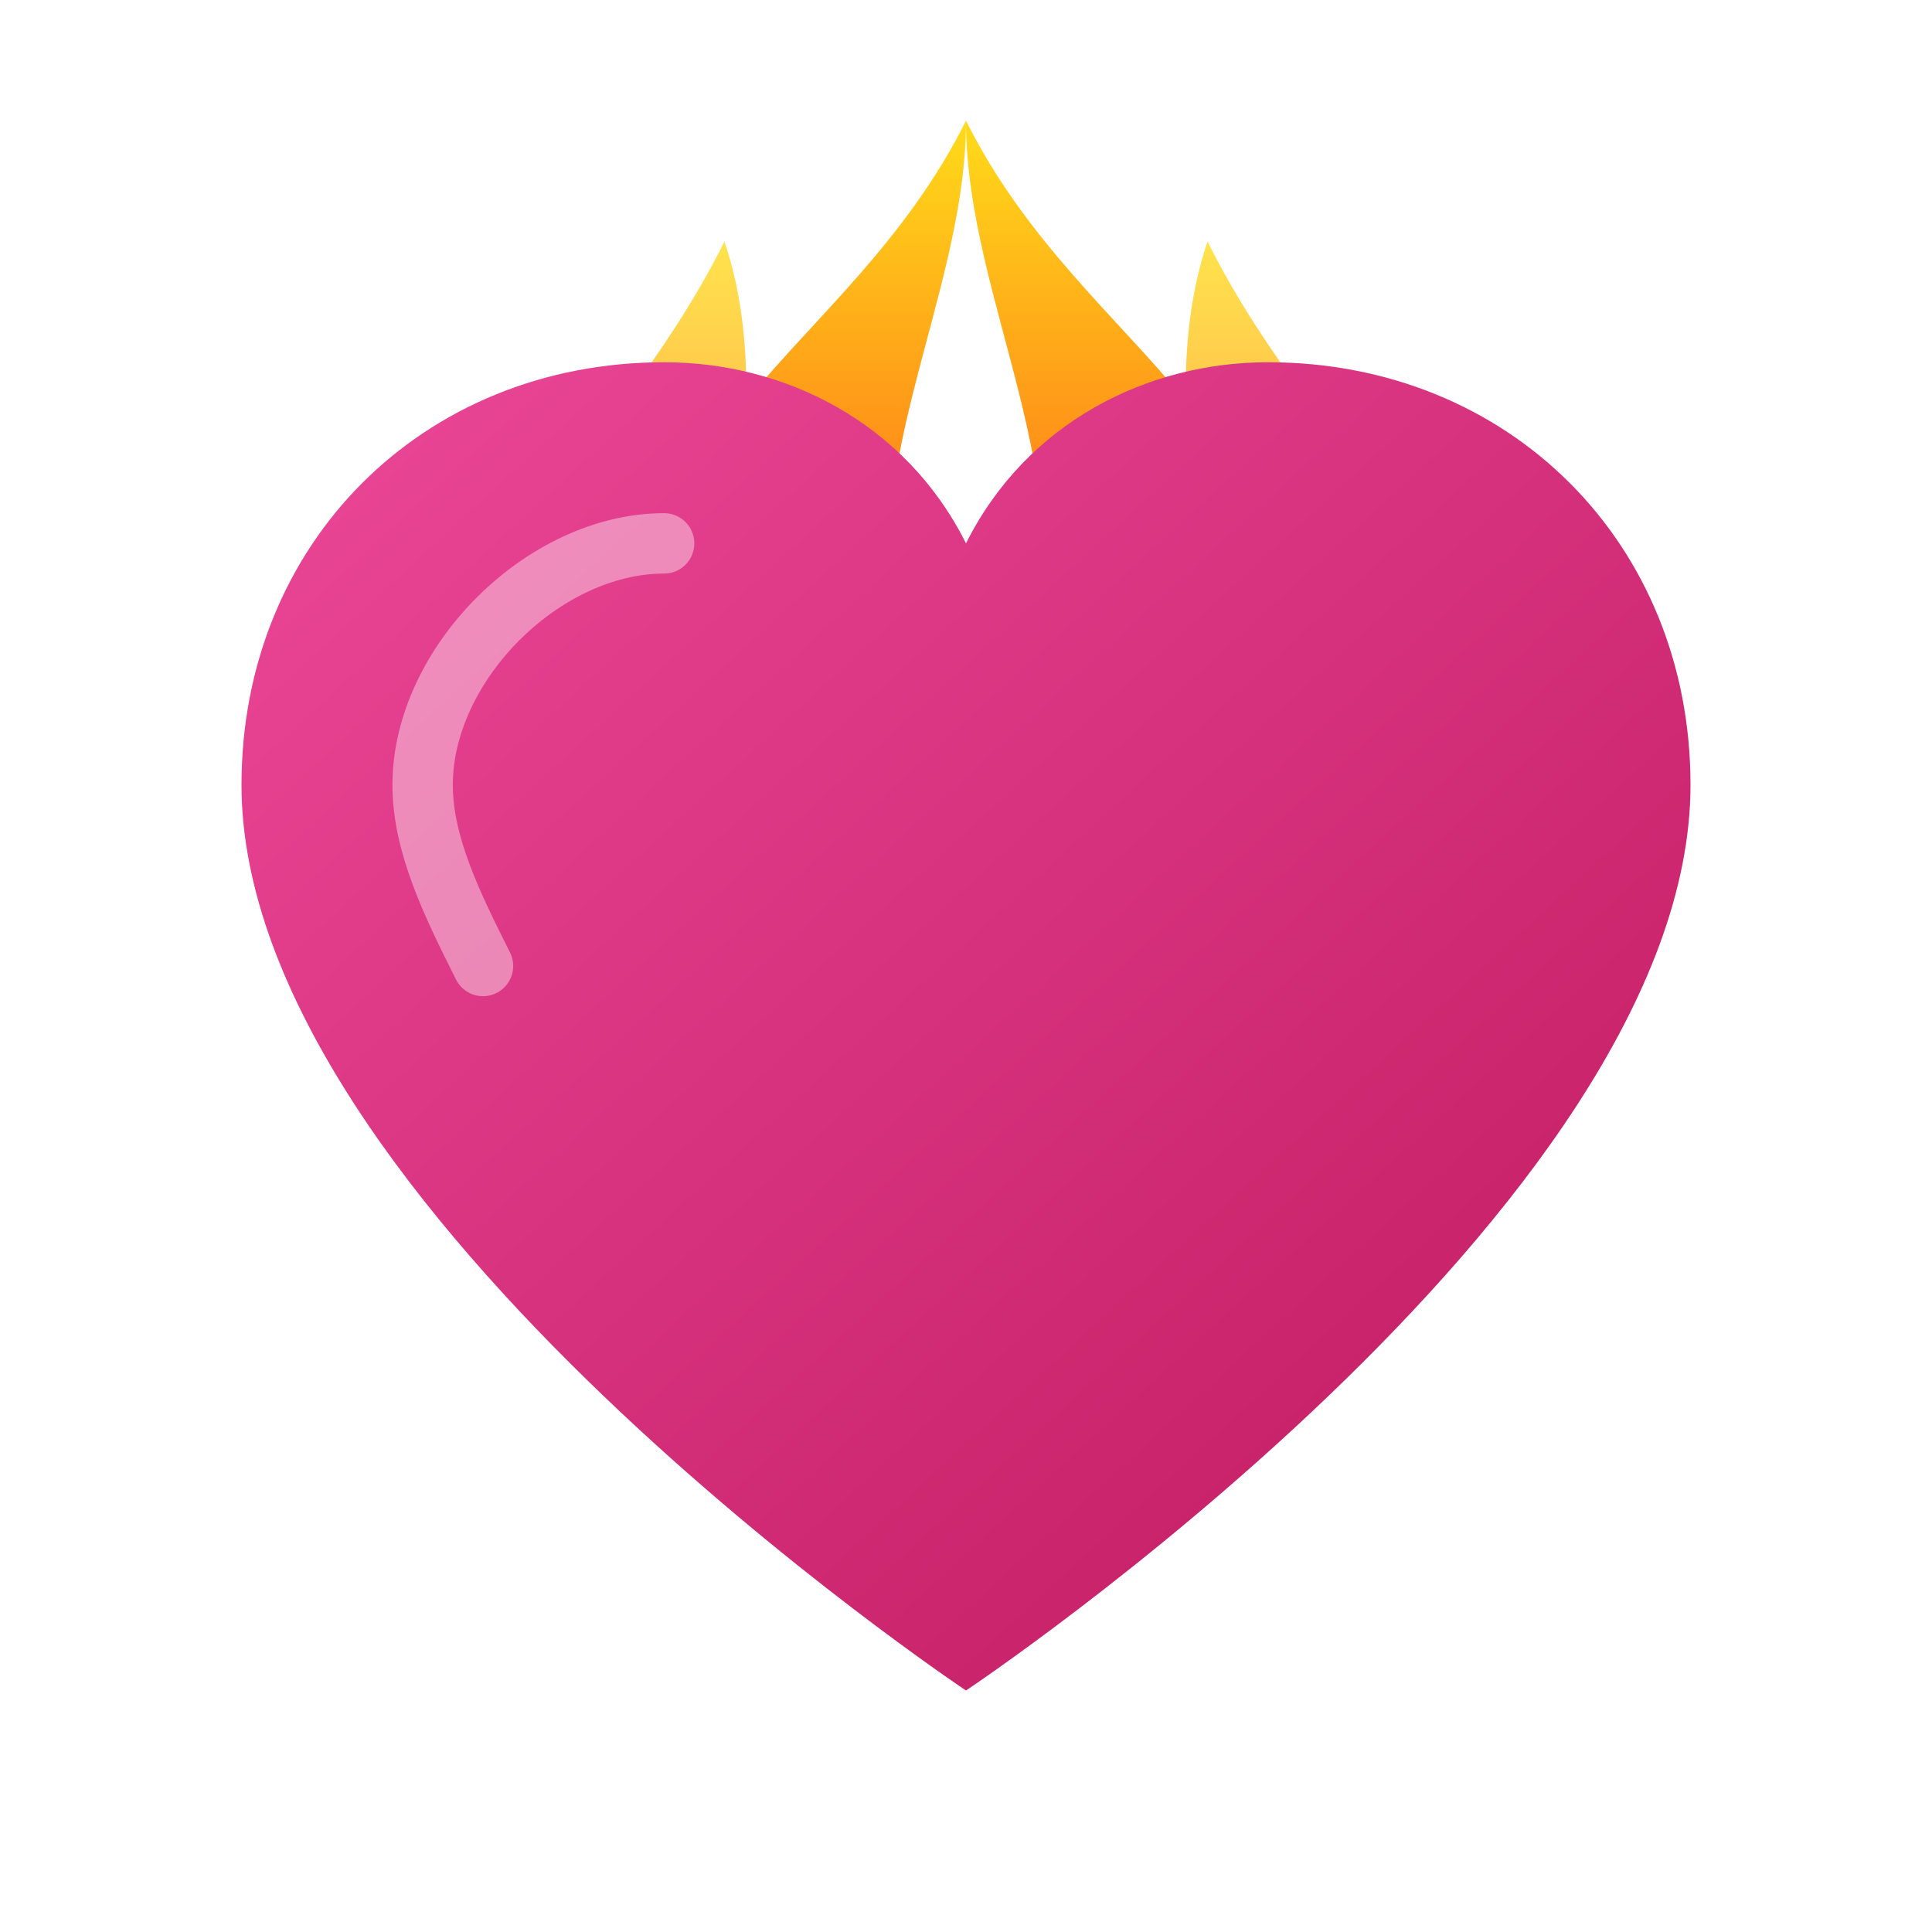
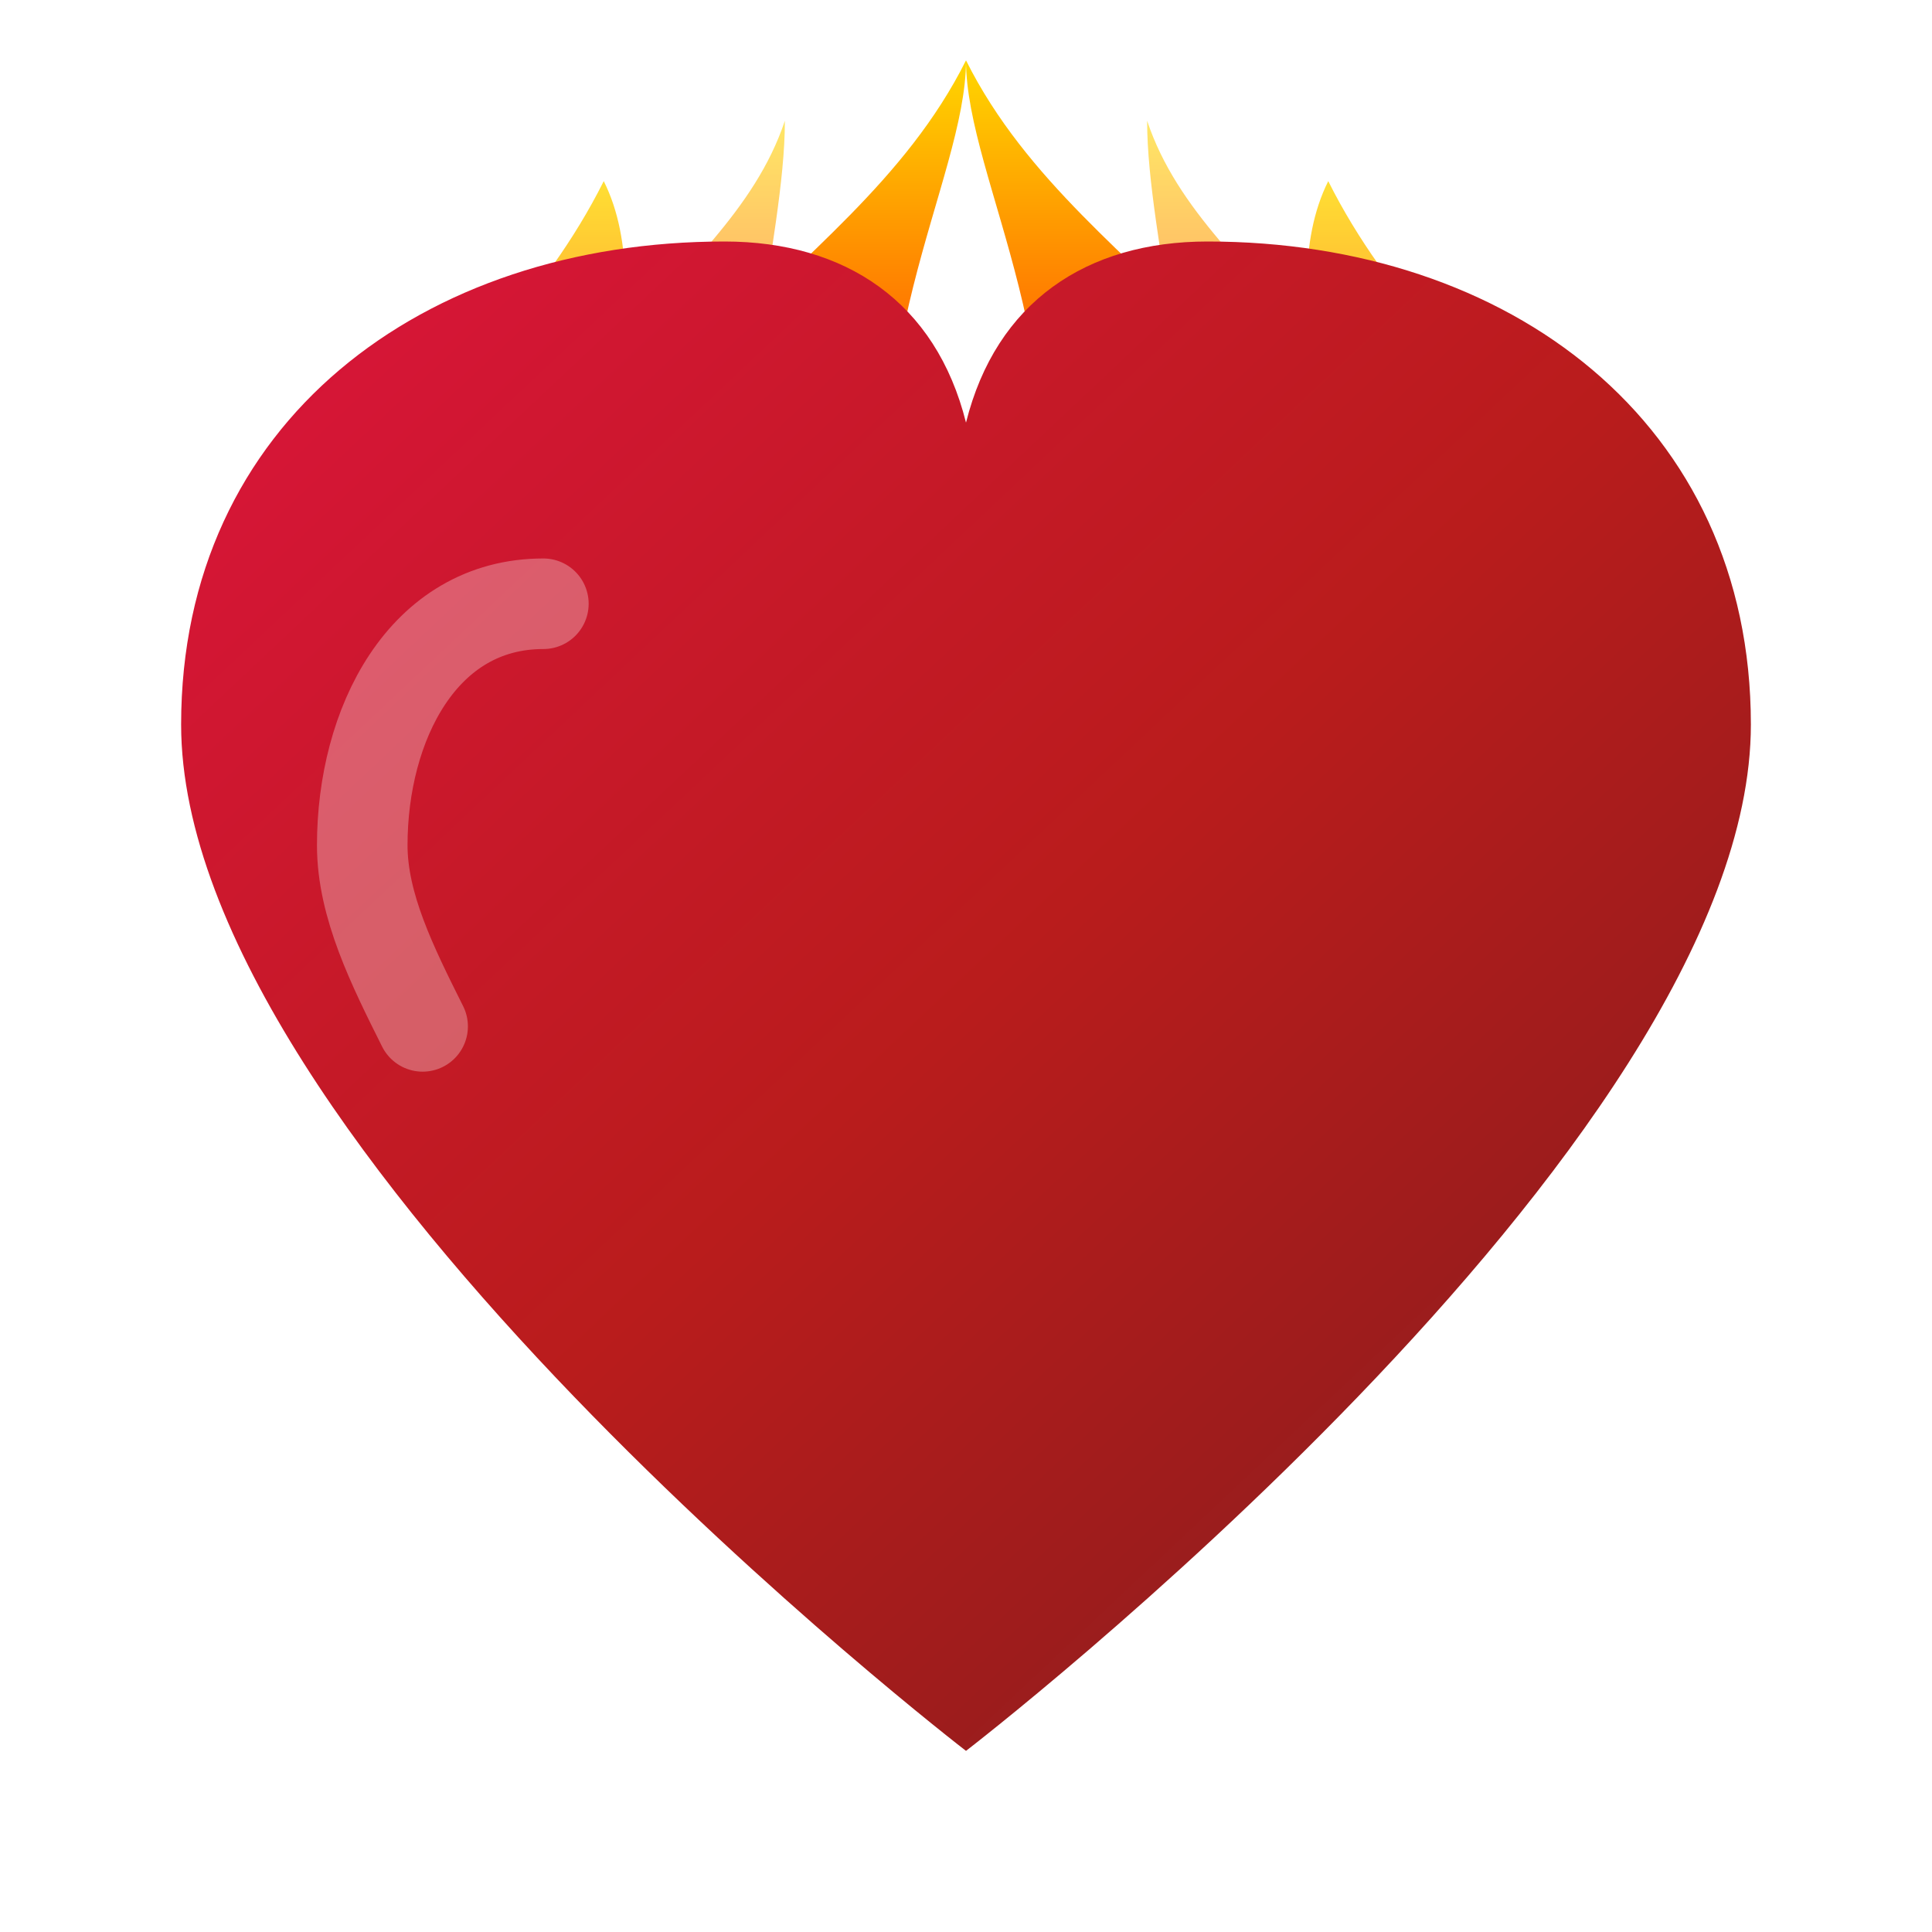
<svg xmlns="http://www.w3.org/2000/svg" viewBox="0 0 64 64">
  <defs>
    <linearGradient id="flameGradient" x1="0%" y1="100%" x2="0%" y2="0%">
-       <stop offset="0%" style="stop-color:#ff4500" />
-       <stop offset="50%" style="stop-color:#ff8c00" />
+       <stop offset="0%" style="stop-color:#cc2200" />
+       <stop offset="40%" style="stop-color:#ff4500" />
+       <stop offset="70%" style="stop-color:#ff8c00" />
      <stop offset="100%" style="stop-color:#ffd700" />
    </linearGradient>
    <linearGradient id="heartGradient" x1="0%" y1="0%" x2="100%" y2="100%">
-       <stop offset="0%" style="stop-color:#ec4899" />
-       <stop offset="100%" style="stop-color:#be185d" />
+       <stop offset="0%" style="stop-color:#dc143c" />
+       <stop offset="50%" style="stop-color:#b91c1c" />
+       <stop offset="100%" style="stop-color:#7f1d1d" />
    </linearGradient>
  </defs>
-   <path d="M32 4 C28 12, 20 14, 22 24 C24 20, 28 18, 30 22 C28 16, 32 10, 32 4" fill="url(#flameGradient)" opacity="0.9" />
-   <path d="M32 4 C36 12, 44 14, 42 24 C40 20, 36 18, 34 22 C36 16, 32 10, 32 4" fill="url(#flameGradient)" opacity="0.9" />
-   <path d="M24 8 C20 16, 14 18, 18 28 C20 24, 24 22, 25 26 C23 20, 26 14, 24 8" fill="url(#flameGradient)" opacity="0.7" />
-   <path d="M40 8 C44 16, 50 18, 46 28 C44 24, 40 22, 39 26 C41 20, 38 14, 40 8" fill="url(#flameGradient)" opacity="0.7" />
-   <path d="M32 56 C32 56, 8 40, 8 26 C8 18, 14 12, 22 12 C26 12, 30 14, 32 18 C34 14, 38 12, 42 12 C50 12, 56 18, 56 26 C56 40, 32 56, 32 56Z" fill="url(#heartGradient)" />
-   <path d="M22 18 C18 18, 14 22, 14 26 C14 28, 15 30, 16 32" stroke="rgba(255,255,255,0.4)" stroke-width="2" fill="none" stroke-linecap="round" />
+   <path d="M32 2 C28 10, 18 12, 20 24 C22 18, 28 16, 30 20 C28 12, 32 6, 32 2" fill="url(#flameGradient)" />
+   <path d="M32 2 C36 10, 46 12, 44 24 C42 18, 36 16, 34 20 C36 12, 32 6, 32 2" fill="url(#flameGradient)" />
+   <path d="M20 6 C16 14, 8 16, 12 28 C14 22, 20 20, 21 24 C19 16, 22 10, 20 6" fill="url(#flameGradient)" opacity="0.8" />
+   <path d="M44 6 C48 14, 56 16, 52 28 C50 22, 44 20, 43 24 C45 16, 42 10, 44 6" fill="url(#flameGradient)" opacity="0.8" />
+   <path d="M26 4 C24 10, 16 12, 18 22 C20 18, 24 16, 25 20 C24 14, 26 8, 26 4" fill="url(#flameGradient)" opacity="0.6" />
+   <path d="M38 4 C40 10, 48 12, 46 22 C44 18, 40 16, 39 20 C40 14, 38 8, 38 4" fill="url(#flameGradient)" opacity="0.6" />
+   <path d="M32 58            C32 58, 6 38, 6 24            C6 14, 14 8, 24 8            C28 8, 31 10, 32 14            C33 10, 36 8, 40 8            C50 8, 58 14, 58 24            C58 38, 32 58, 32 58 Z" fill="url(#heartGradient)" />
+   <path d="M18 20 C14 20, 12 24, 12 28 C12 30, 13 32, 14 34" stroke="rgba(255,255,255,0.3)" stroke-width="3" fill="none" stroke-linecap="round" />
</svg>
